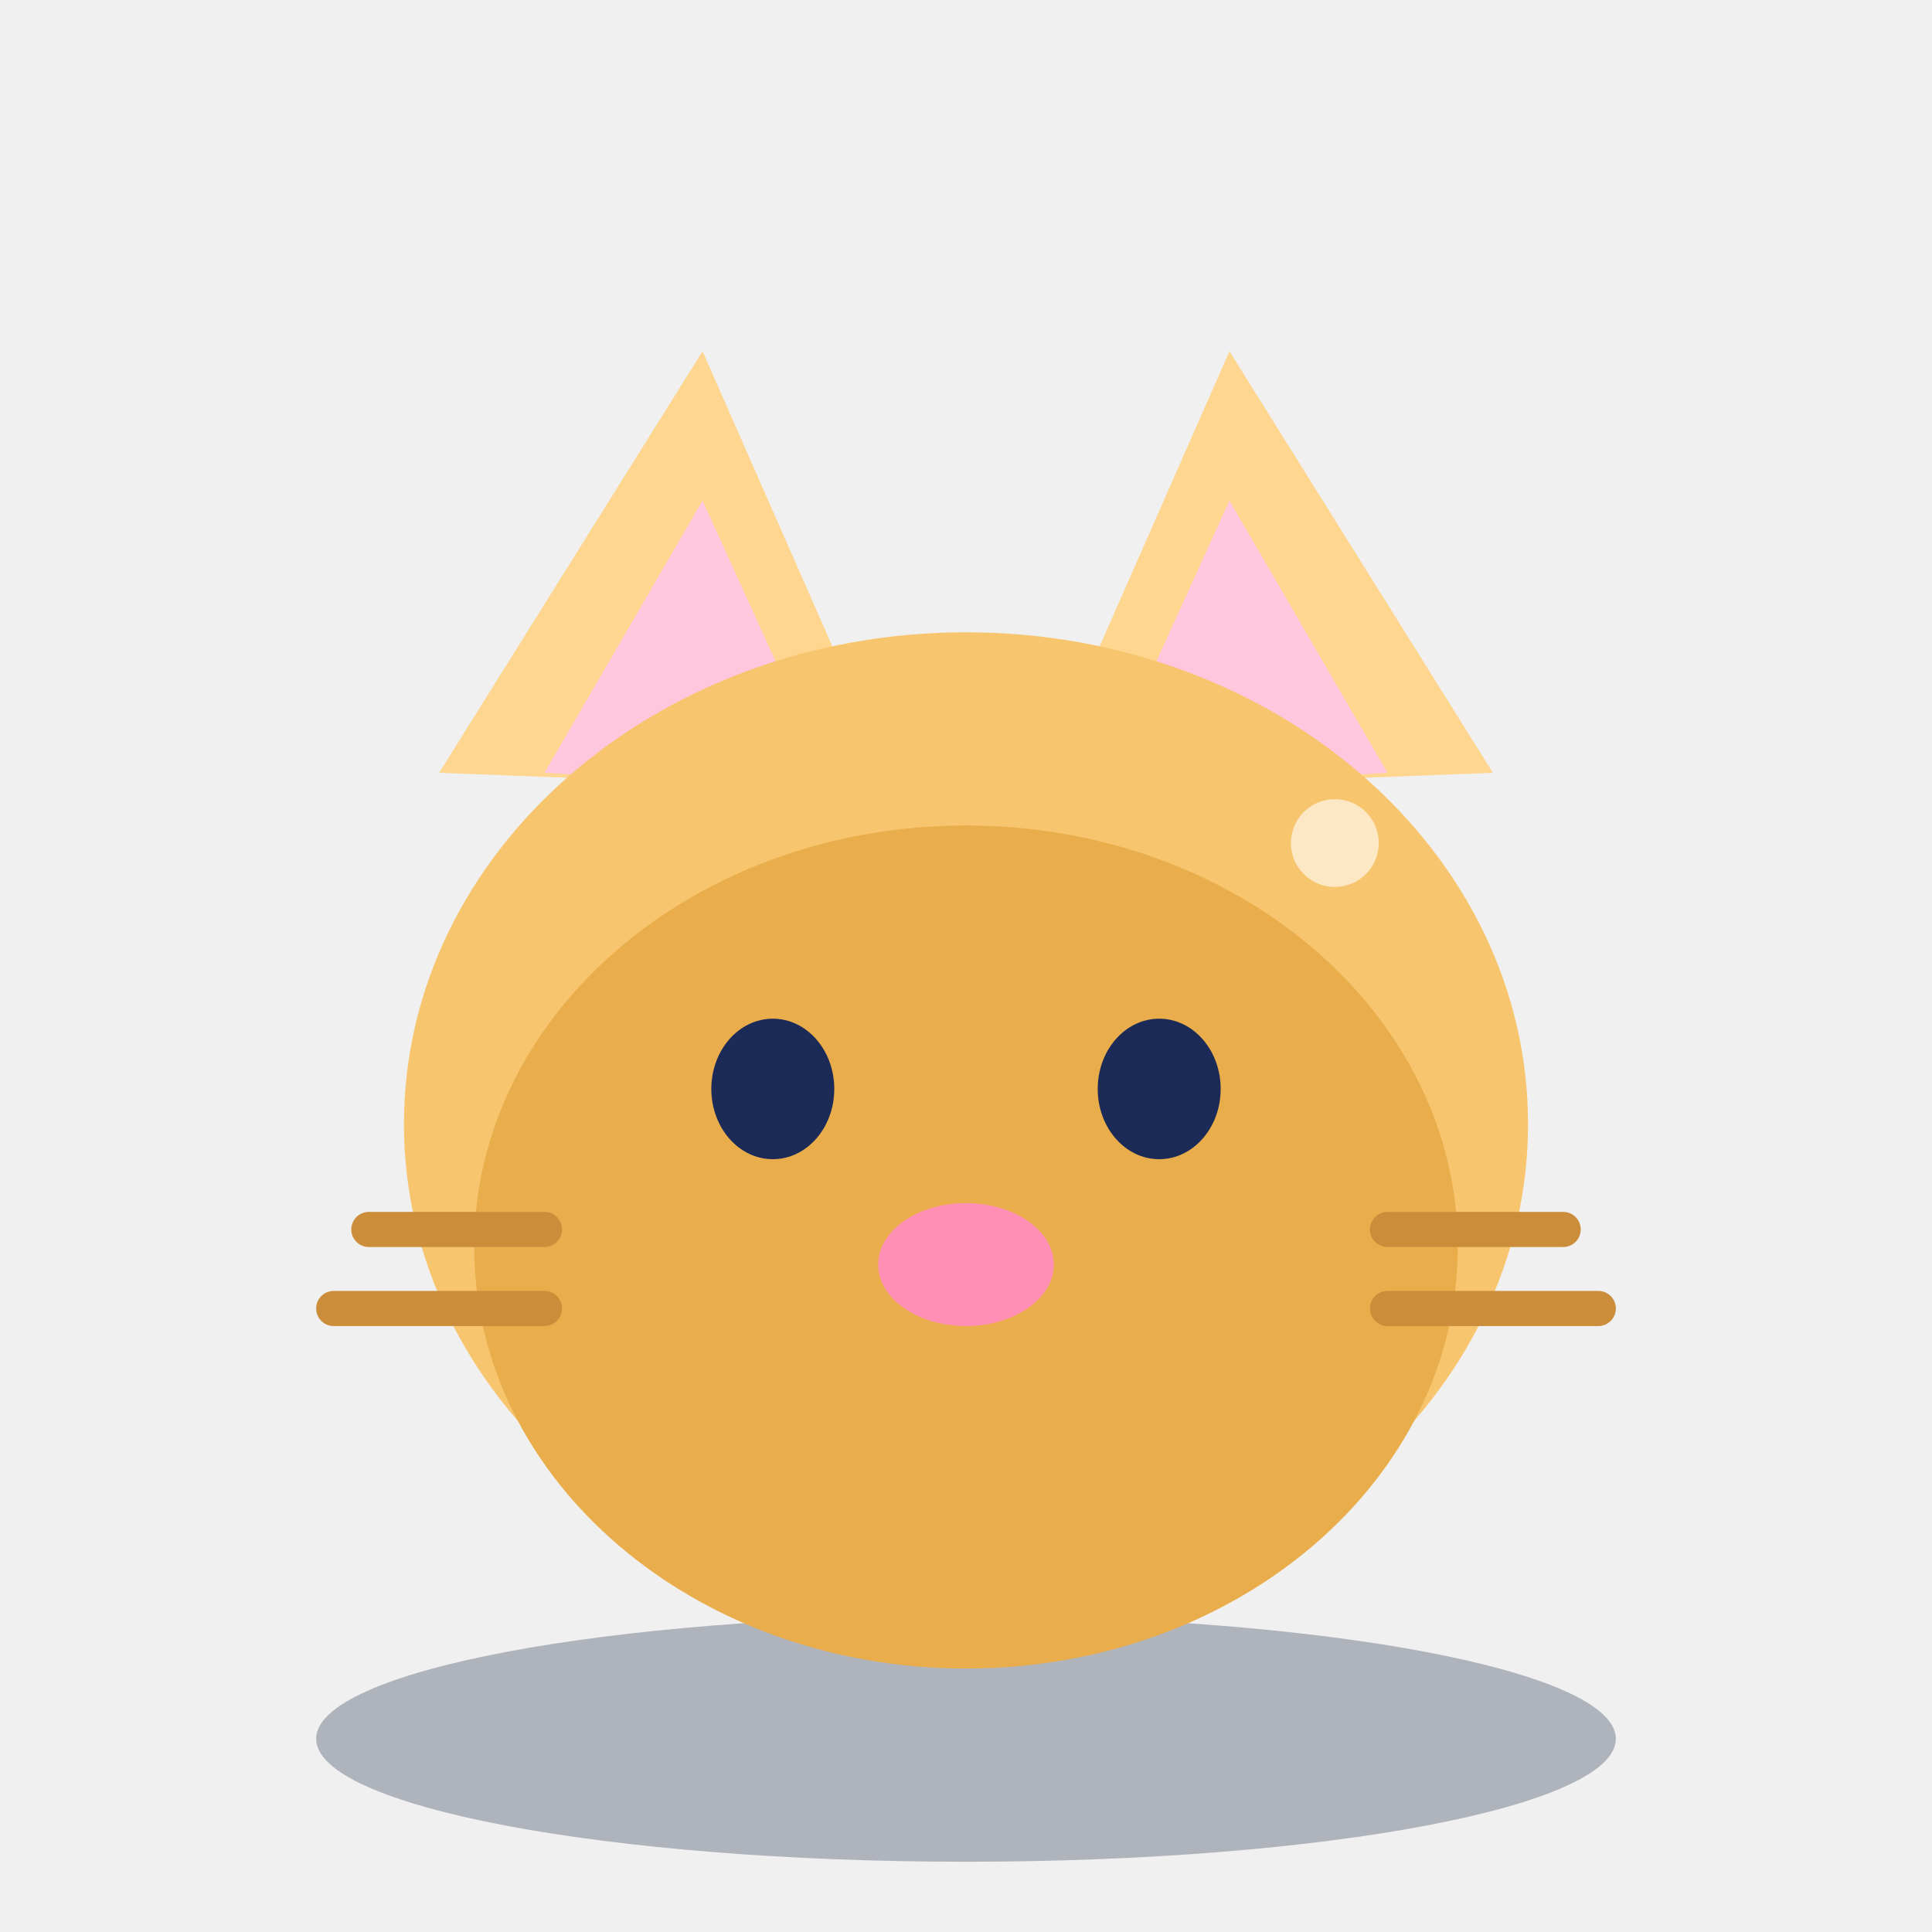
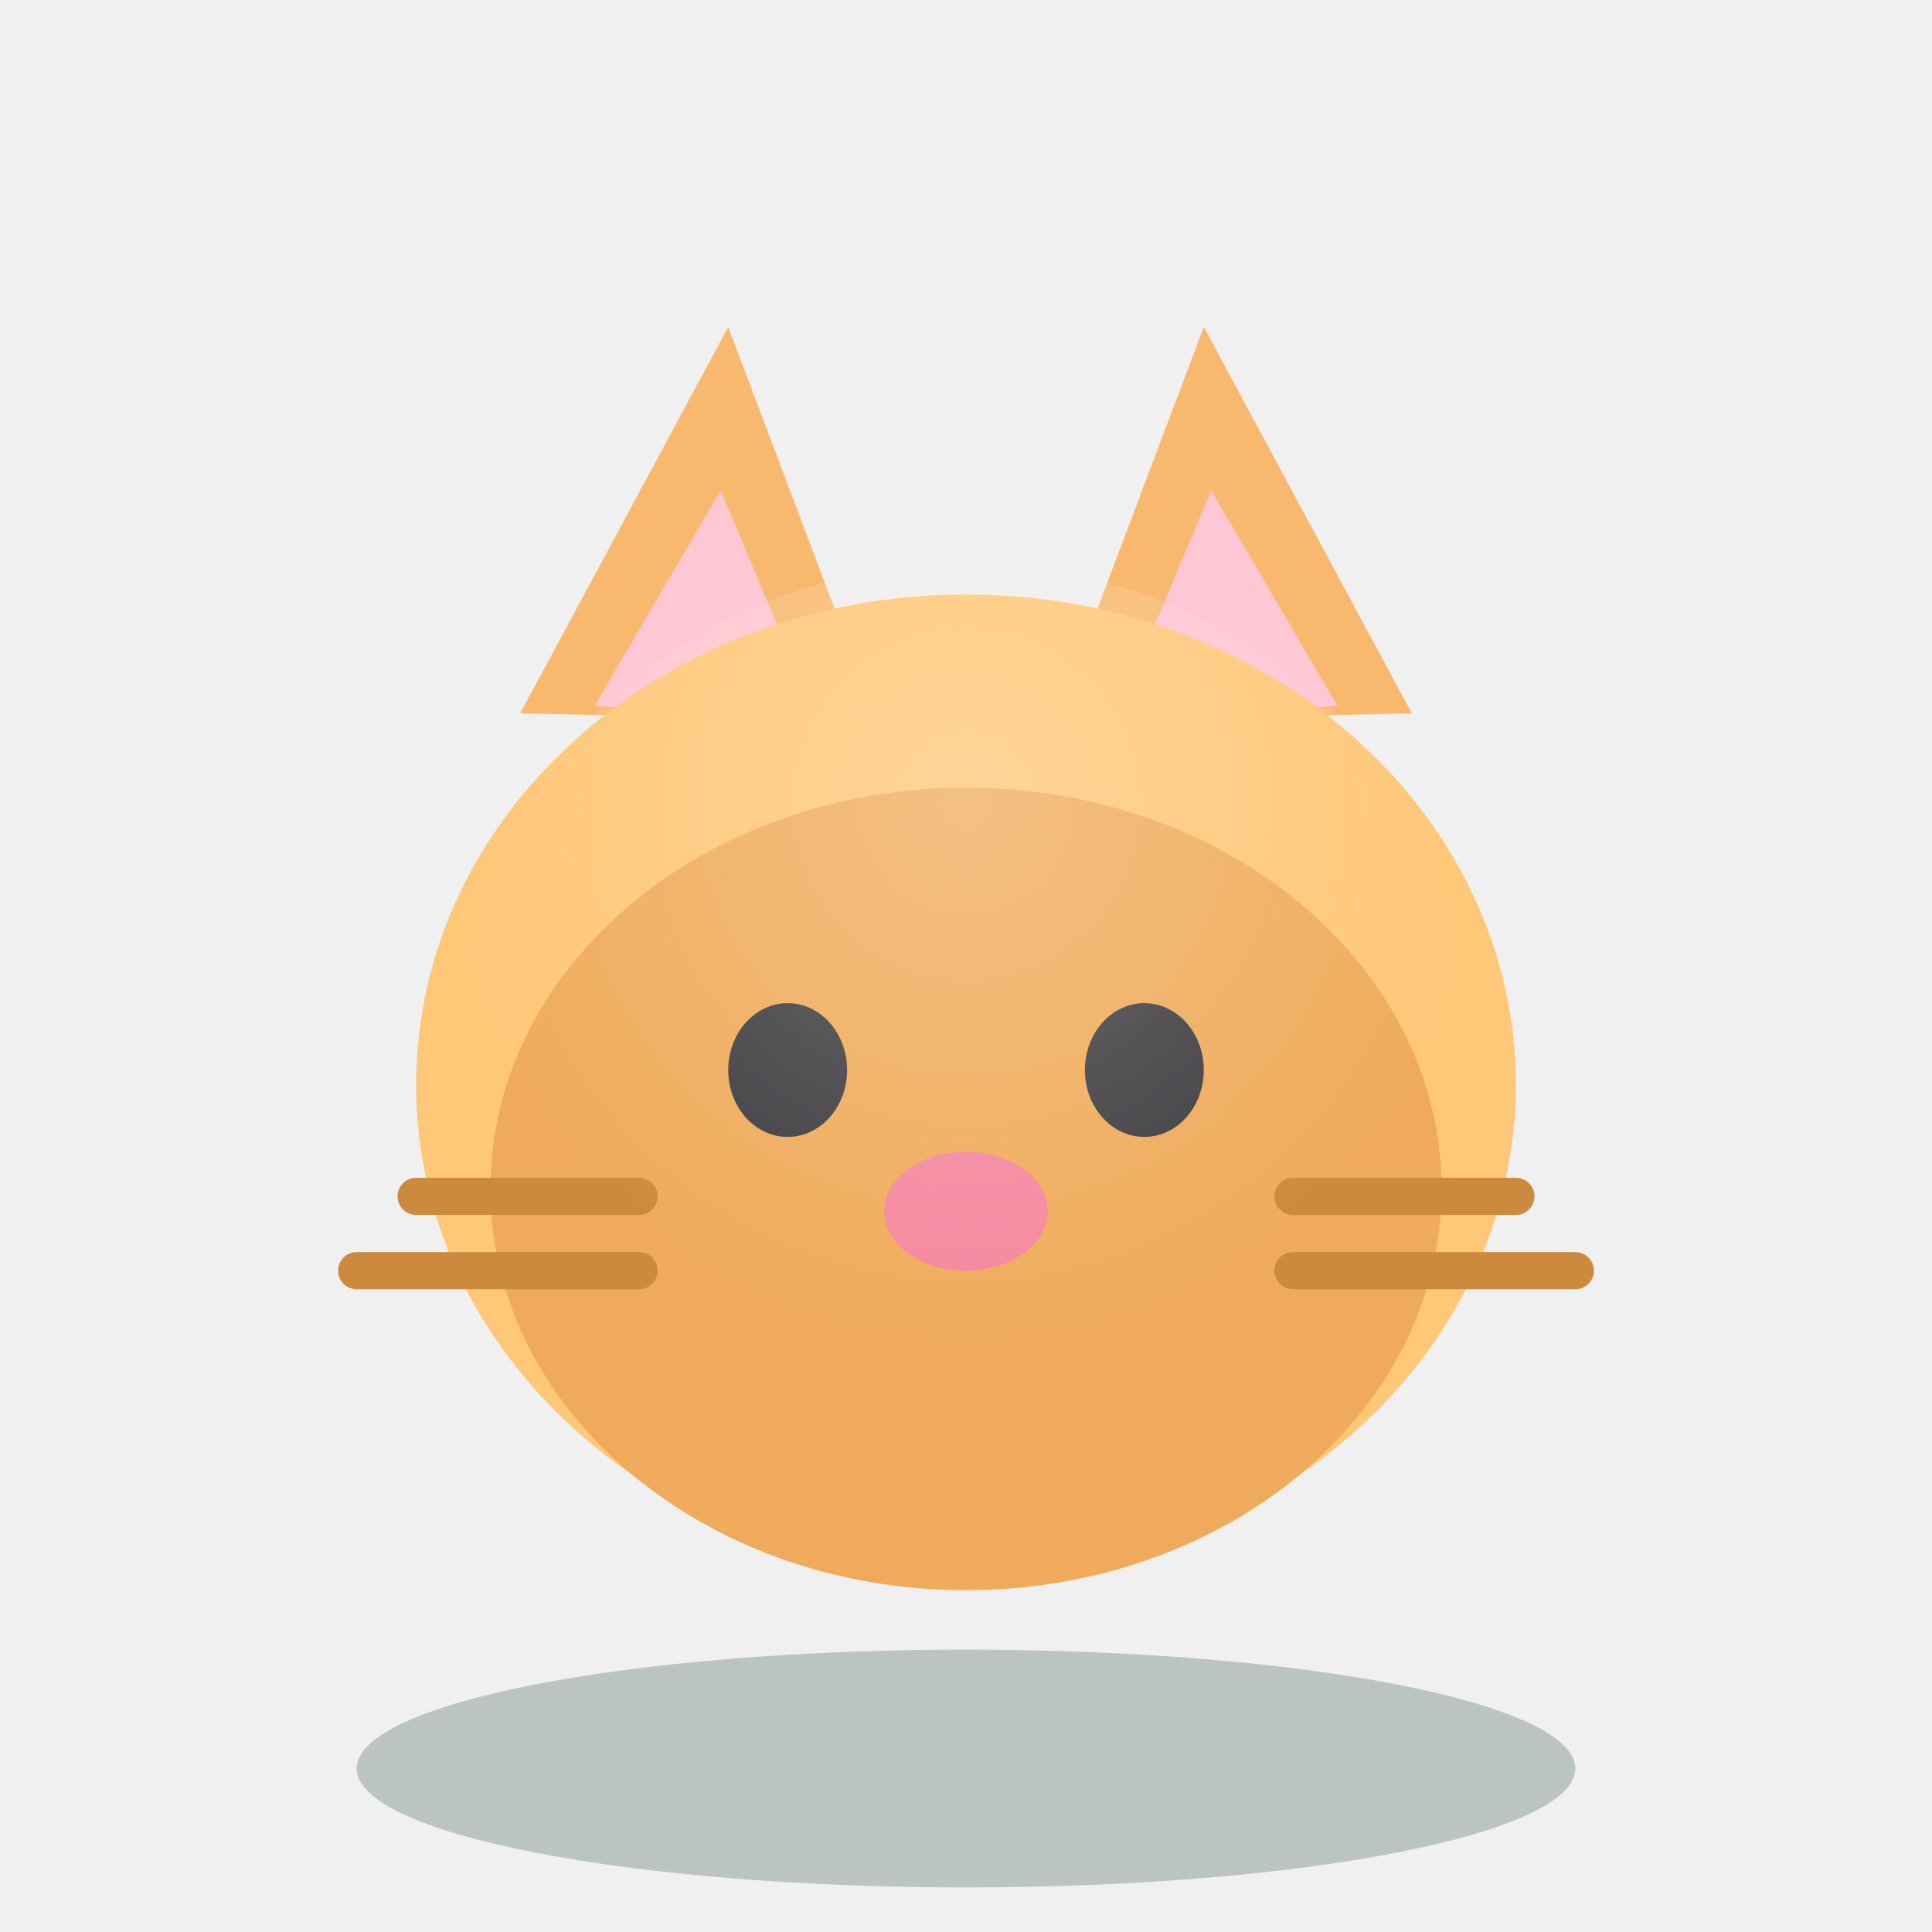
- <svg xmlns="http://www.w3.org/2000/svg" width="220" height="220" viewBox="0 0 220 220" fill="none">
-   <ellipse cx="110" cy="198" rx="74" ry="14" fill="#081638" fill-opacity="0.28" />
-   <path d="M50 88L80 40L102 90L50 88Z" fill="#ffd68f" />
-   <path d="M170 88L140 40L118 90L170 88Z" fill="#ffd68f" />
-   <path d="M62 88L80 57L95 90L62 88Z" fill="#ffc7de" />
-   <path d="M158 88L140 57L125 90L158 88Z" fill="#ffc7de" />
-   <ellipse cx="110" cy="128" rx="64" ry="56" fill="#f7c56e" />
-   <ellipse cx="110" cy="142" rx="56" ry="48" fill="#e9ad4b" />
-   <ellipse cx="88" cy="124" rx="7" ry="8" fill="#1b2a56" />
-   <ellipse cx="132" cy="124" rx="7" ry="8" fill="#1b2a56" />
-   <ellipse cx="110" cy="144" rx="10" ry="7" fill="#ff8fb4" />
-   <path d="M62 140H42" stroke="#cc8d3a" stroke-width="4" stroke-linecap="round" />
-   <path d="M62 149H38" stroke="#cc8d3a" stroke-width="4" stroke-linecap="round" />
-   <path d="M158 140H178" stroke="#cc8d3a" stroke-width="4" stroke-linecap="round" />
-   <path d="M158 149H182" stroke="#cc8d3a" stroke-width="4" stroke-linecap="round" />
-   <circle cx="152" cy="96" r="5" fill="#fff" fill-opacity="0.6" />
+ <svg xmlns="http://www.w3.org/2000/svg" width="260" height="260" viewBox="0 0 260 260" fill="none">
+   <ellipse cx="130" cy="238" rx="82" ry="16" fill="#173a2b" fill-opacity="0.24" />
+   <path d="M70 96L98 44L118 97L70 96Z" fill="#f8b96f" />
+   <path d="M190 96L162 44L142 97L190 96Z" fill="#f8b96f" />
+   <path d="M80 95L97 66L110 97L80 95Z" fill="#ffc6d4" />
+   <path d="M180 95L163 66L150 97L180 95Z" fill="#ffc6d4" />
+   <ellipse cx="130" cy="146" rx="74" ry="66" fill="#ffc778" />
+   <ellipse cx="130" cy="160" rx="64" ry="54" fill="#efab5b" />
+   <ellipse cx="106" cy="144" rx="8" ry="9" fill="#3d3c41" />
+   <ellipse cx="154" cy="144" rx="8" ry="9" fill="#3d3c41" />
+   <ellipse cx="130" cy="163" rx="11" ry="8" fill="#f4879f" />
+   <path d="M86 161H56" stroke="#cc8a3e" stroke-width="5" stroke-linecap="round" />
+   <path d="M174 161H204" stroke="#cc8a3e" stroke-width="5" stroke-linecap="round" />
+   <path d="M86 171H48" stroke="#cc8a3e" stroke-width="5" stroke-linecap="round" />
+   <path d="M174 171H212" stroke="#cc8a3e" stroke-width="5" stroke-linecap="round" />
+   <ellipse cx="130" cy="138" rx="68" ry="62" fill="url(#g)" fill-opacity="0.28" />
+   <defs>
+     <radialGradient id="g" cx="0" cy="0" r="1" gradientUnits="userSpaceOnUse" gradientTransform="translate(130 108) rotate(90) scale(72 70)">
+       <stop stop-color="#fff7ea" />
+       <stop offset="1" stop-color="#fff7ea" stop-opacity="0" />
+     </radialGradient>
+   </defs>
</svg>
